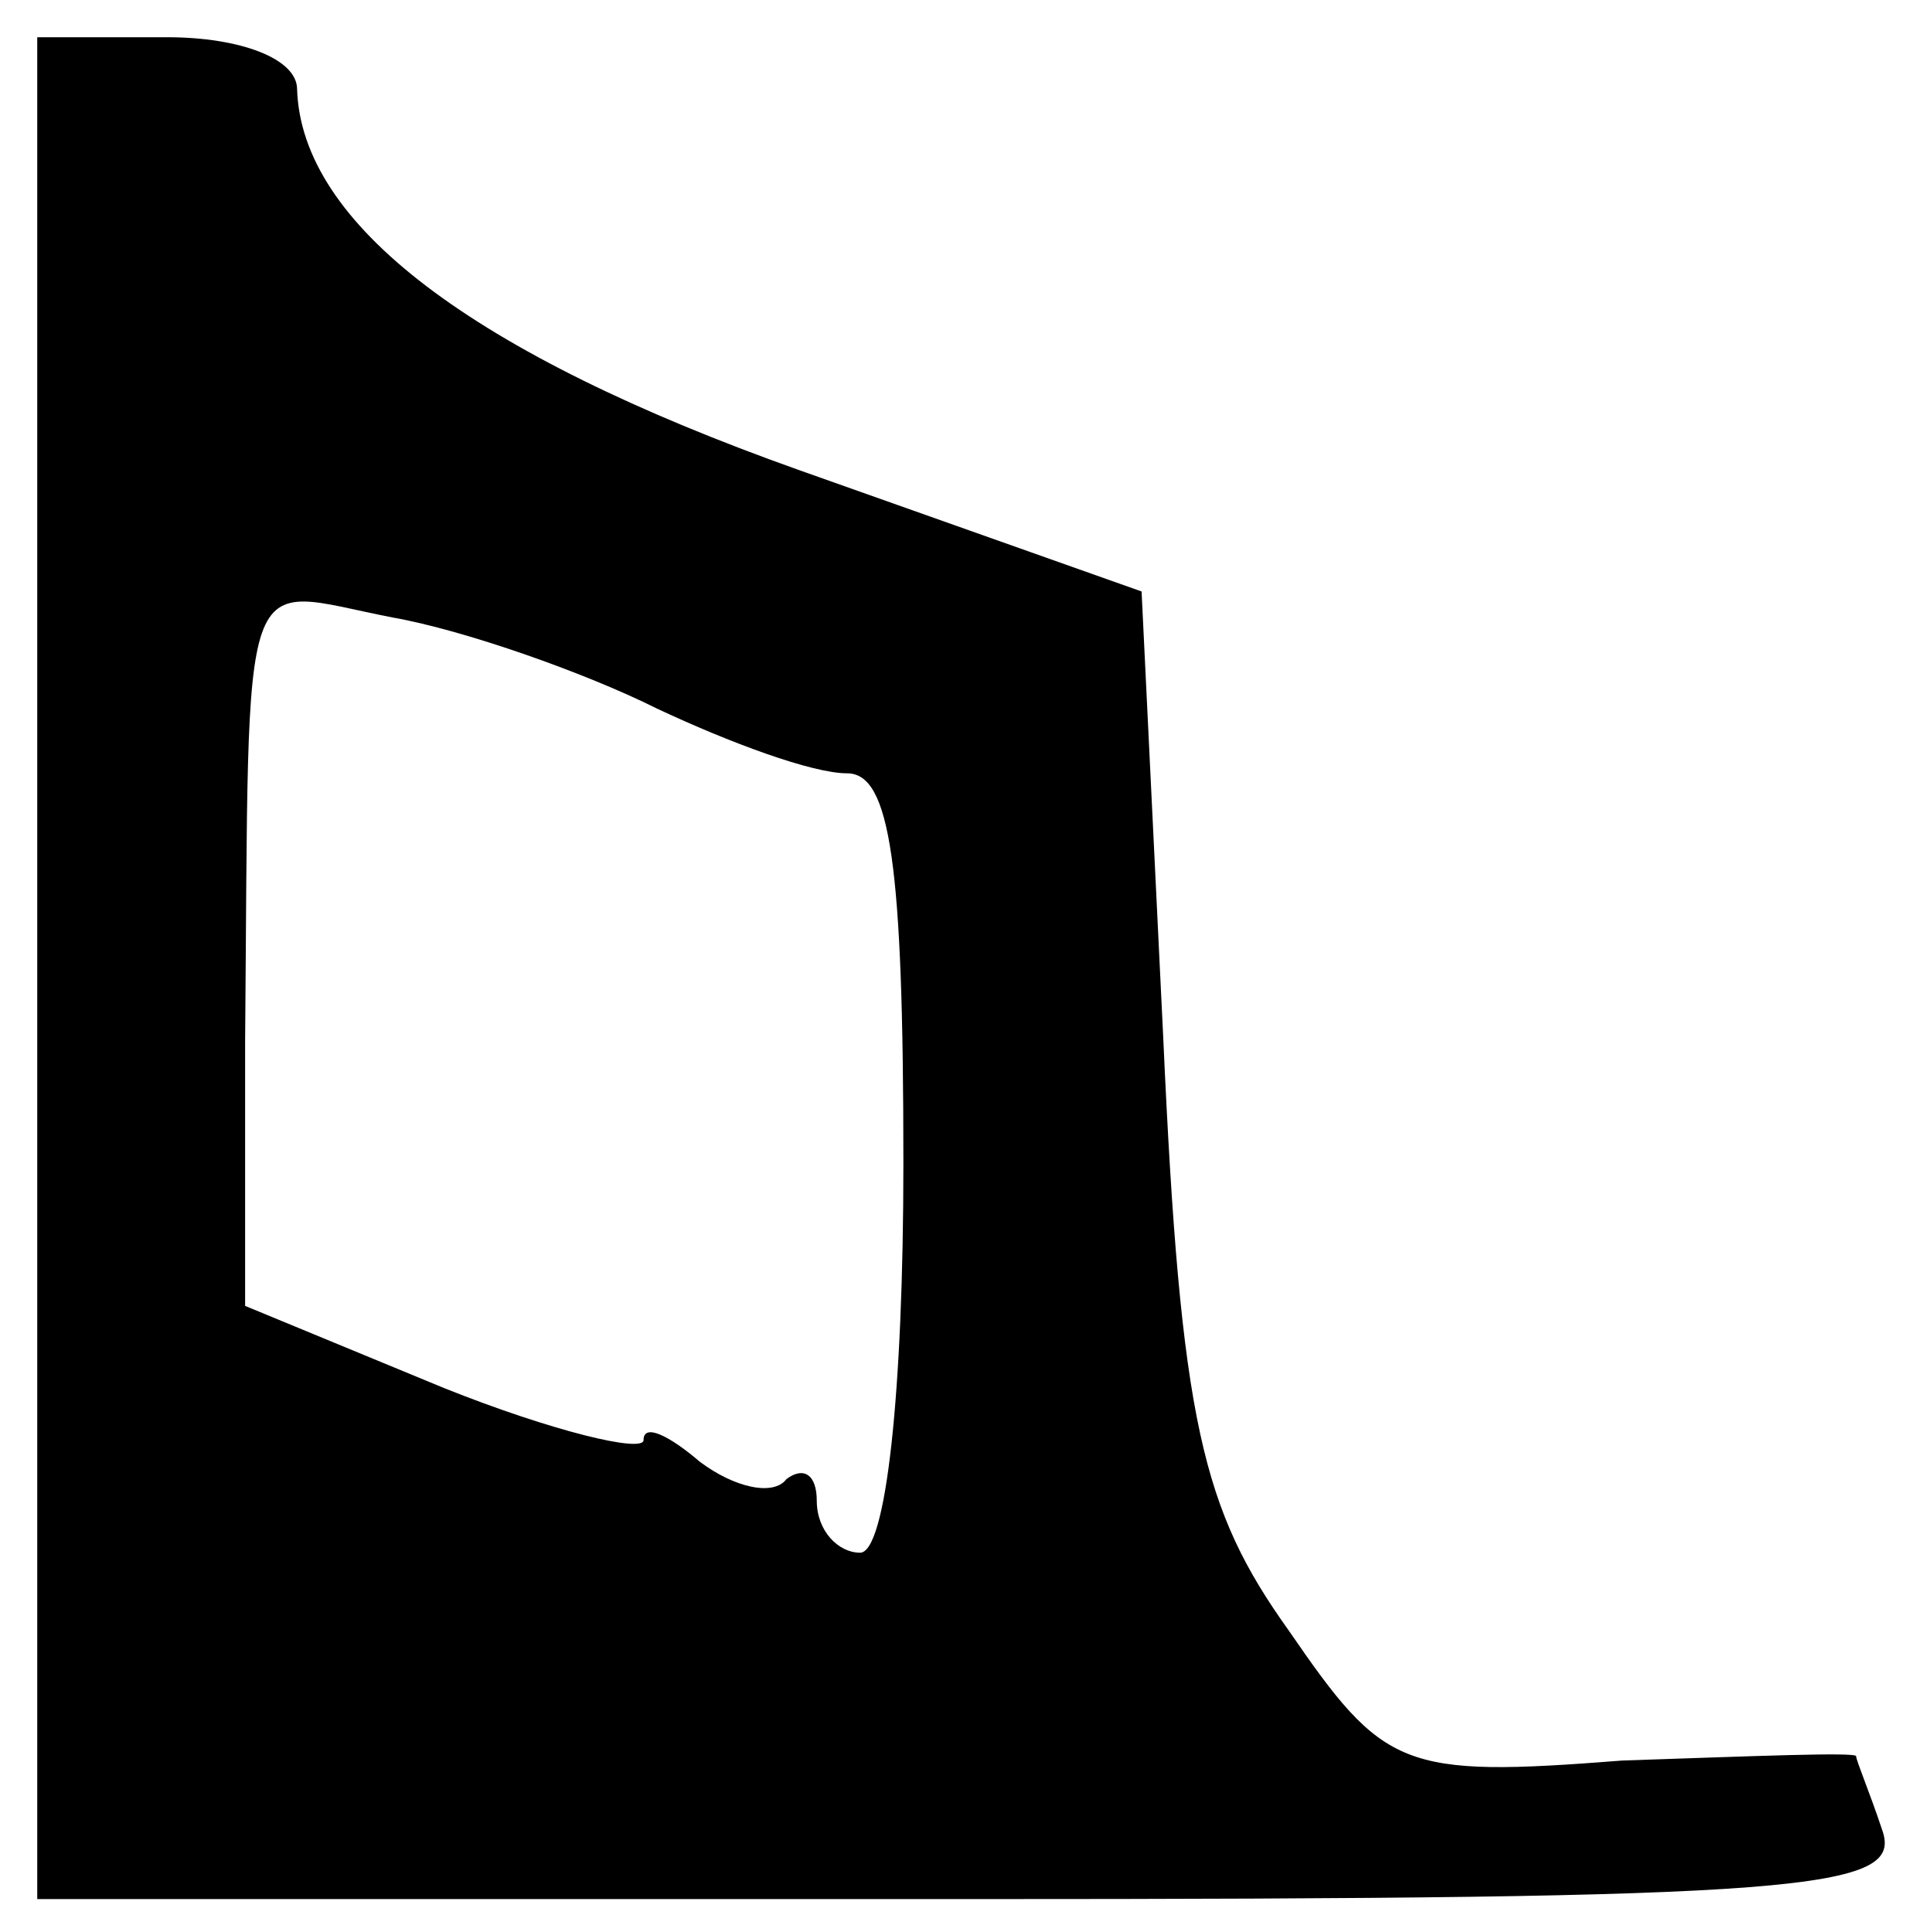
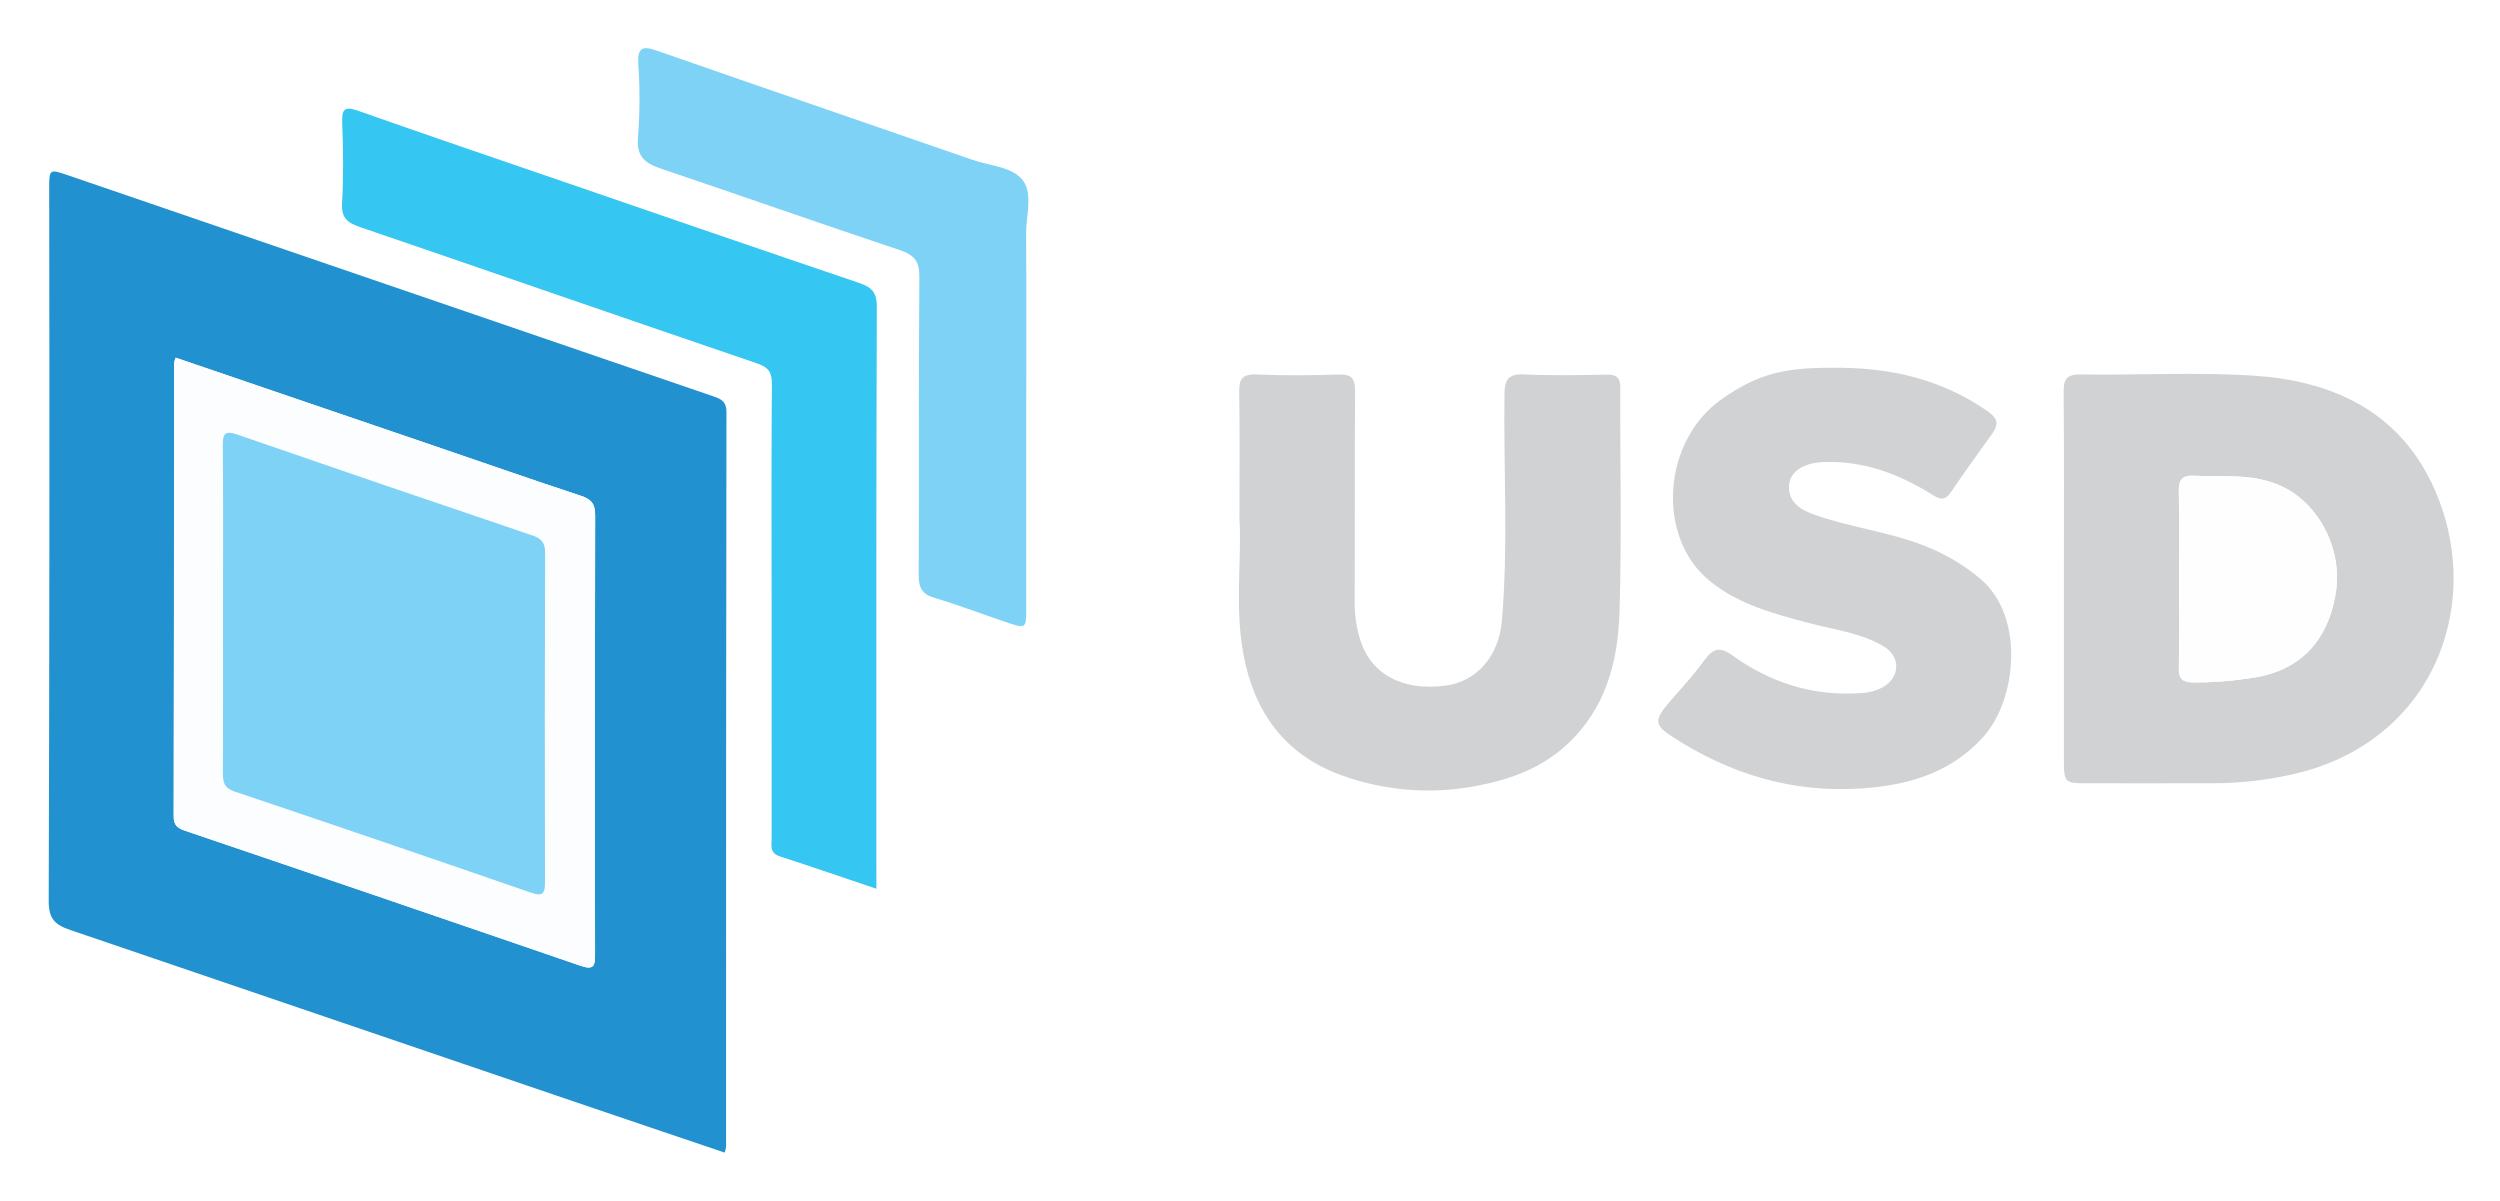
- <svg xmlns="http://www.w3.org/2000/svg" role="img" viewBox="3.14 -0.86 44.32 44.62">
-   <path d="M4 21.5V43h21.6c19.3 0 21.5-.2 21-1.6-.3-.9-.6-1.6-.6-1.7 0-.1-2.4 0-5.4.1-5.1.4-5.5.2-7.7-3-2-2.8-2.5-4.8-2.9-13.7l-.5-10.3-7.9-2.8C14 7.3 10.1 4.3 10 1.2 10 .5 8.7 0 7 0H4v21.5zm14.3-6c1.7.8 3.6 1.5 4.4 1.5 1 0 1.3 2.1 1.3 9 0 5.3-.4 9-1 9-.5 0-1-.5-1-1.2 0-.6-.3-.8-.7-.5-.3.4-1.2.2-2-.4-.7-.6-1.3-.9-1.3-.5 0 .3-2.1-.2-4.6-1.2l-4.6-1.9v-6.1c.1-11.4-.2-10.5 3.4-9.8 1.7.3 4.5 1.3 6.1 2.1z" />
+ <svg xmlns="http://www.w3.org/2000/svg" role="img" viewBox="-4.13 -3.63 656.76 315.26">
+   <defs>
+     <style>.cls-2{fill:#d1d2d4}.cls-4{fill:#7dd2f6}</style>
+   </defs>
+   <path fill="#2291d0" d="M186.243 299.162c-13.648-4.622-27.213-9.189-40.76-13.81Q79.88 262.978 14.26 240.658c-4.03-1.362-5.606-3.003-5.592-7.555q.277-93.533.125-187.068c0-5.268.018-5.307 4.946-3.619q84.832 29.059 169.662 58.12c2.014.69 3.316 1.393 3.312 4.029q-.136 96.514-.098 193.028a8.212 8.212 0 0 1-.373 1.57zM42.025 90.336a6.614 6.614 0 0 0-.405 1.328q-.046 59.594-.121 119.188c-.005 2.35 1.054 3.098 3.002 3.76q51.969 17.652 103.88 35.473c3.417 1.178 3.815.1 3.81-2.904q-.09-57.76.028-115.522c.009-3.034-1.116-4.182-3.85-5.082-12.744-4.194-25.408-8.627-38.104-12.962-22.639-7.728-45.28-15.447-68.24-23.28z" />
+   <path d="M538.061 148.067c0-16.19.083-32.382-.066-48.572-.032-3.441.7-4.816 4.52-4.757 15.12.232 30.293-.66 45.352.313 20.206 1.304 37.615 8.965 46.869 28.34 14.277 29.89 1.457 66.84-34.915 75.996a93.634 93.634 0 0 1-22.57 2.743c-10.845.04-21.69.012-32.535.01-6.652-.002-6.654-.004-6.655-6.874v-47.199zm30.248 0c0 7.946.091 15.893-.05 23.837-.048 2.77.86 3.64 3.661 3.747a93.277 93.277 0 0 0 14.566-1.042c12.044-1.426 20.644-8.301 22.973-22.283 1.944-11.67-4.398-23.65-14.203-28.22-7.453-3.475-15.227-2.368-22.94-2.758-3.352-.169-4.136 1.182-4.065 4.258.175 7.484.057 14.974.058 22.461z" class="cls-2" />
+   <path fill="#35c6f2" d="M226.098 229.845c-8.932-3.007-17.133-5.835-25.384-8.508-2.739-.887-2.128-2.966-2.13-4.849q-.03-31.403-.013-62.807c0-18.796-.078-37.593.078-56.388.026-3.122-.886-4.435-3.891-5.459-34.792-11.854-69.512-23.919-104.294-35.803-3.3-1.127-4.971-2.397-4.734-6.33.421-7.005.3-14.06.043-21.08-.134-3.64.626-4.405 4.223-3.134 18.119 6.4 36.317 12.577 54.492 18.82 25.672 8.82 51.332 17.677 77.044 26.378 3.305 1.119 4.697 2.447 4.683 6.316-.177 49.36-.117 98.719-.117 148.078z" />
+   <path d="M321.48 132.813c0-12.828.118-23.07-.067-33.308-.061-3.434.676-4.931 4.52-4.765 7.17.31 14.368.26 21.543.014 3.465-.118 4.412 1.016 4.385 4.42-.152 18.492-.023 36.986-.118 55.48a32.85 32.85 0 0 0 1.353 9.455c2.767 9.405 11.326 13.943 22.688 12.355 8.219-1.149 13.843-7.925 14.62-16.861 1.725-19.826.45-39.678.692-59.514.051-4.184 1.09-5.563 5.352-5.356 7.167.348 14.364.169 21.545.058 2.505-.039 3.541.723 3.53 3.379-.078 19.715.413 39.446-.21 59.143-.41 12.974-3.66 25.34-13.87 34.718-6.416 5.893-14.1 8.877-22.455 10.55a66.933 66.933 0 0 1-36.826-2.588c-14.944-5.465-22.856-16.692-25.654-31.83-2.323-12.56-.37-25.298-1.028-35.35zm154.855-39.82c16.054-.302 29.545 3.008 41.693 11.408 2.742 1.896 2.947 3.45 1.187 5.903-3.642 5.077-7.286 10.157-10.81 15.317-1.437 2.103-2.592 2.176-4.798.788-8.79-5.53-18.241-9.099-28.873-8.648-4.96.21-8.757 2.524-8.892 6.247-.158 4.34 3.034 6.297 6.71 7.592 9.35 3.293 19.294 4.458 28.568 8.03a52.247 52.247 0 0 1 14.906 8.71c11.894 9.91 9.67 31.937.818 41.669-7.657 8.419-17.33 11.942-28.288 13.164-18.255 2.037-35.015-2.097-50.631-11.554-8.165-4.944-8.279-5.46-1.888-12.654 2.628-2.958 5.26-5.94 7.577-9.138 2.172-2.997 3.911-3.768 7.348-1.291 10.086 7.268 21.403 10.844 33.99 9.89a12.826 12.826 0 0 0 5.653-1.587c4.491-2.606 4.593-8.011.127-10.66-6.16-3.651-13.248-4.408-19.994-6.219-9.15-2.456-18.342-4.883-25.846-11.073-14.004-11.552-12.275-36.661 3.188-47.597 9.014-6.374 15.91-8.297 28.255-8.297z" class="cls-2" />
+   <path d="M265.47 102.209q0 27.04-.005 54.081c-.003 5.197-.089 5.272-5.116 3.578-6.358-2.142-12.635-4.546-19.057-6.465-3.278-.979-4.089-2.721-4.075-5.941.116-26.124-.04-52.249.174-78.371.034-4.14-1.361-5.761-5.14-7.022-20.97-6.997-41.823-14.346-62.771-21.411-4.212-1.42-6.487-3.22-5.998-8.297a132.07 132.07 0 0 0 .064-19.23c-.22-4.34 1.151-4.75 4.894-3.445 27.64 9.644 55.342 19.11 82.998 28.707 4.577 1.588 10.554 1.79 13.228 5.49 2.561 3.545.74 9.167.77 13.87.091 14.818.033 29.637.033 44.456z" class="cls-4" />
+   <path fill="#fcfdfe" d="M42.025 90.336c22.96 7.832 45.601 15.55 68.24 23.28 12.696 4.334 25.36 8.767 38.103 12.96 2.735.9 3.86 2.05 3.851 5.083q-.155 57.761-.028 115.522c.005 3.003-.393 4.082-3.81 2.904Q96.492 232.199 44.5 214.612c-1.948-.662-3.008-1.41-3.002-3.76q.138-59.594.121-119.188a6.614 6.614 0 0 1 .405-1.328zm12.434 66.099c0 14.361.027 28.723-.027 43.084-.01 2.338.32 3.862 3.012 4.767q39.023 13.122 77.927 26.593c3.108 1.075 3.68.19 3.675-2.7q-.084-43.314.026-86.628c.008-2.65-1.01-3.727-3.359-4.523q-38.774-13.143-77.48-26.486c-3.14-1.086-3.863-.406-3.833 2.809.135 14.36.059 28.722.059 43.084z" />
+   <path fill="#fefefe" d="M568.309 148.067c0-7.487.117-14.977-.058-22.46-.071-3.077.713-4.428 4.064-4.259 7.714.39 15.488-.716 22.941 2.757 9.805 4.57 16.147 16.552 14.203 28.221-2.33 13.982-10.929 20.858-22.973 22.283a93.277 93.277 0 0 1-14.566 1.042c-2.801-.108-3.71-.977-3.66-3.747.14-7.944.05-15.891.049-23.837z" />
+   <path d="M54.459 156.435c0-14.362.076-28.724-.059-43.084-.03-3.215.692-3.895 3.834-2.81q38.693 13.377 77.48 26.487c2.349.796 3.366 1.874 3.358 4.523q-.144 43.314-.026 86.628c.005 2.89-.567 3.775-3.675 2.7q-38.907-13.461-77.927-26.593c-2.692-.905-3.021-2.43-3.012-4.767.054-14.361.027-28.723.027-43.084z" class="cls-4" />
</svg>
